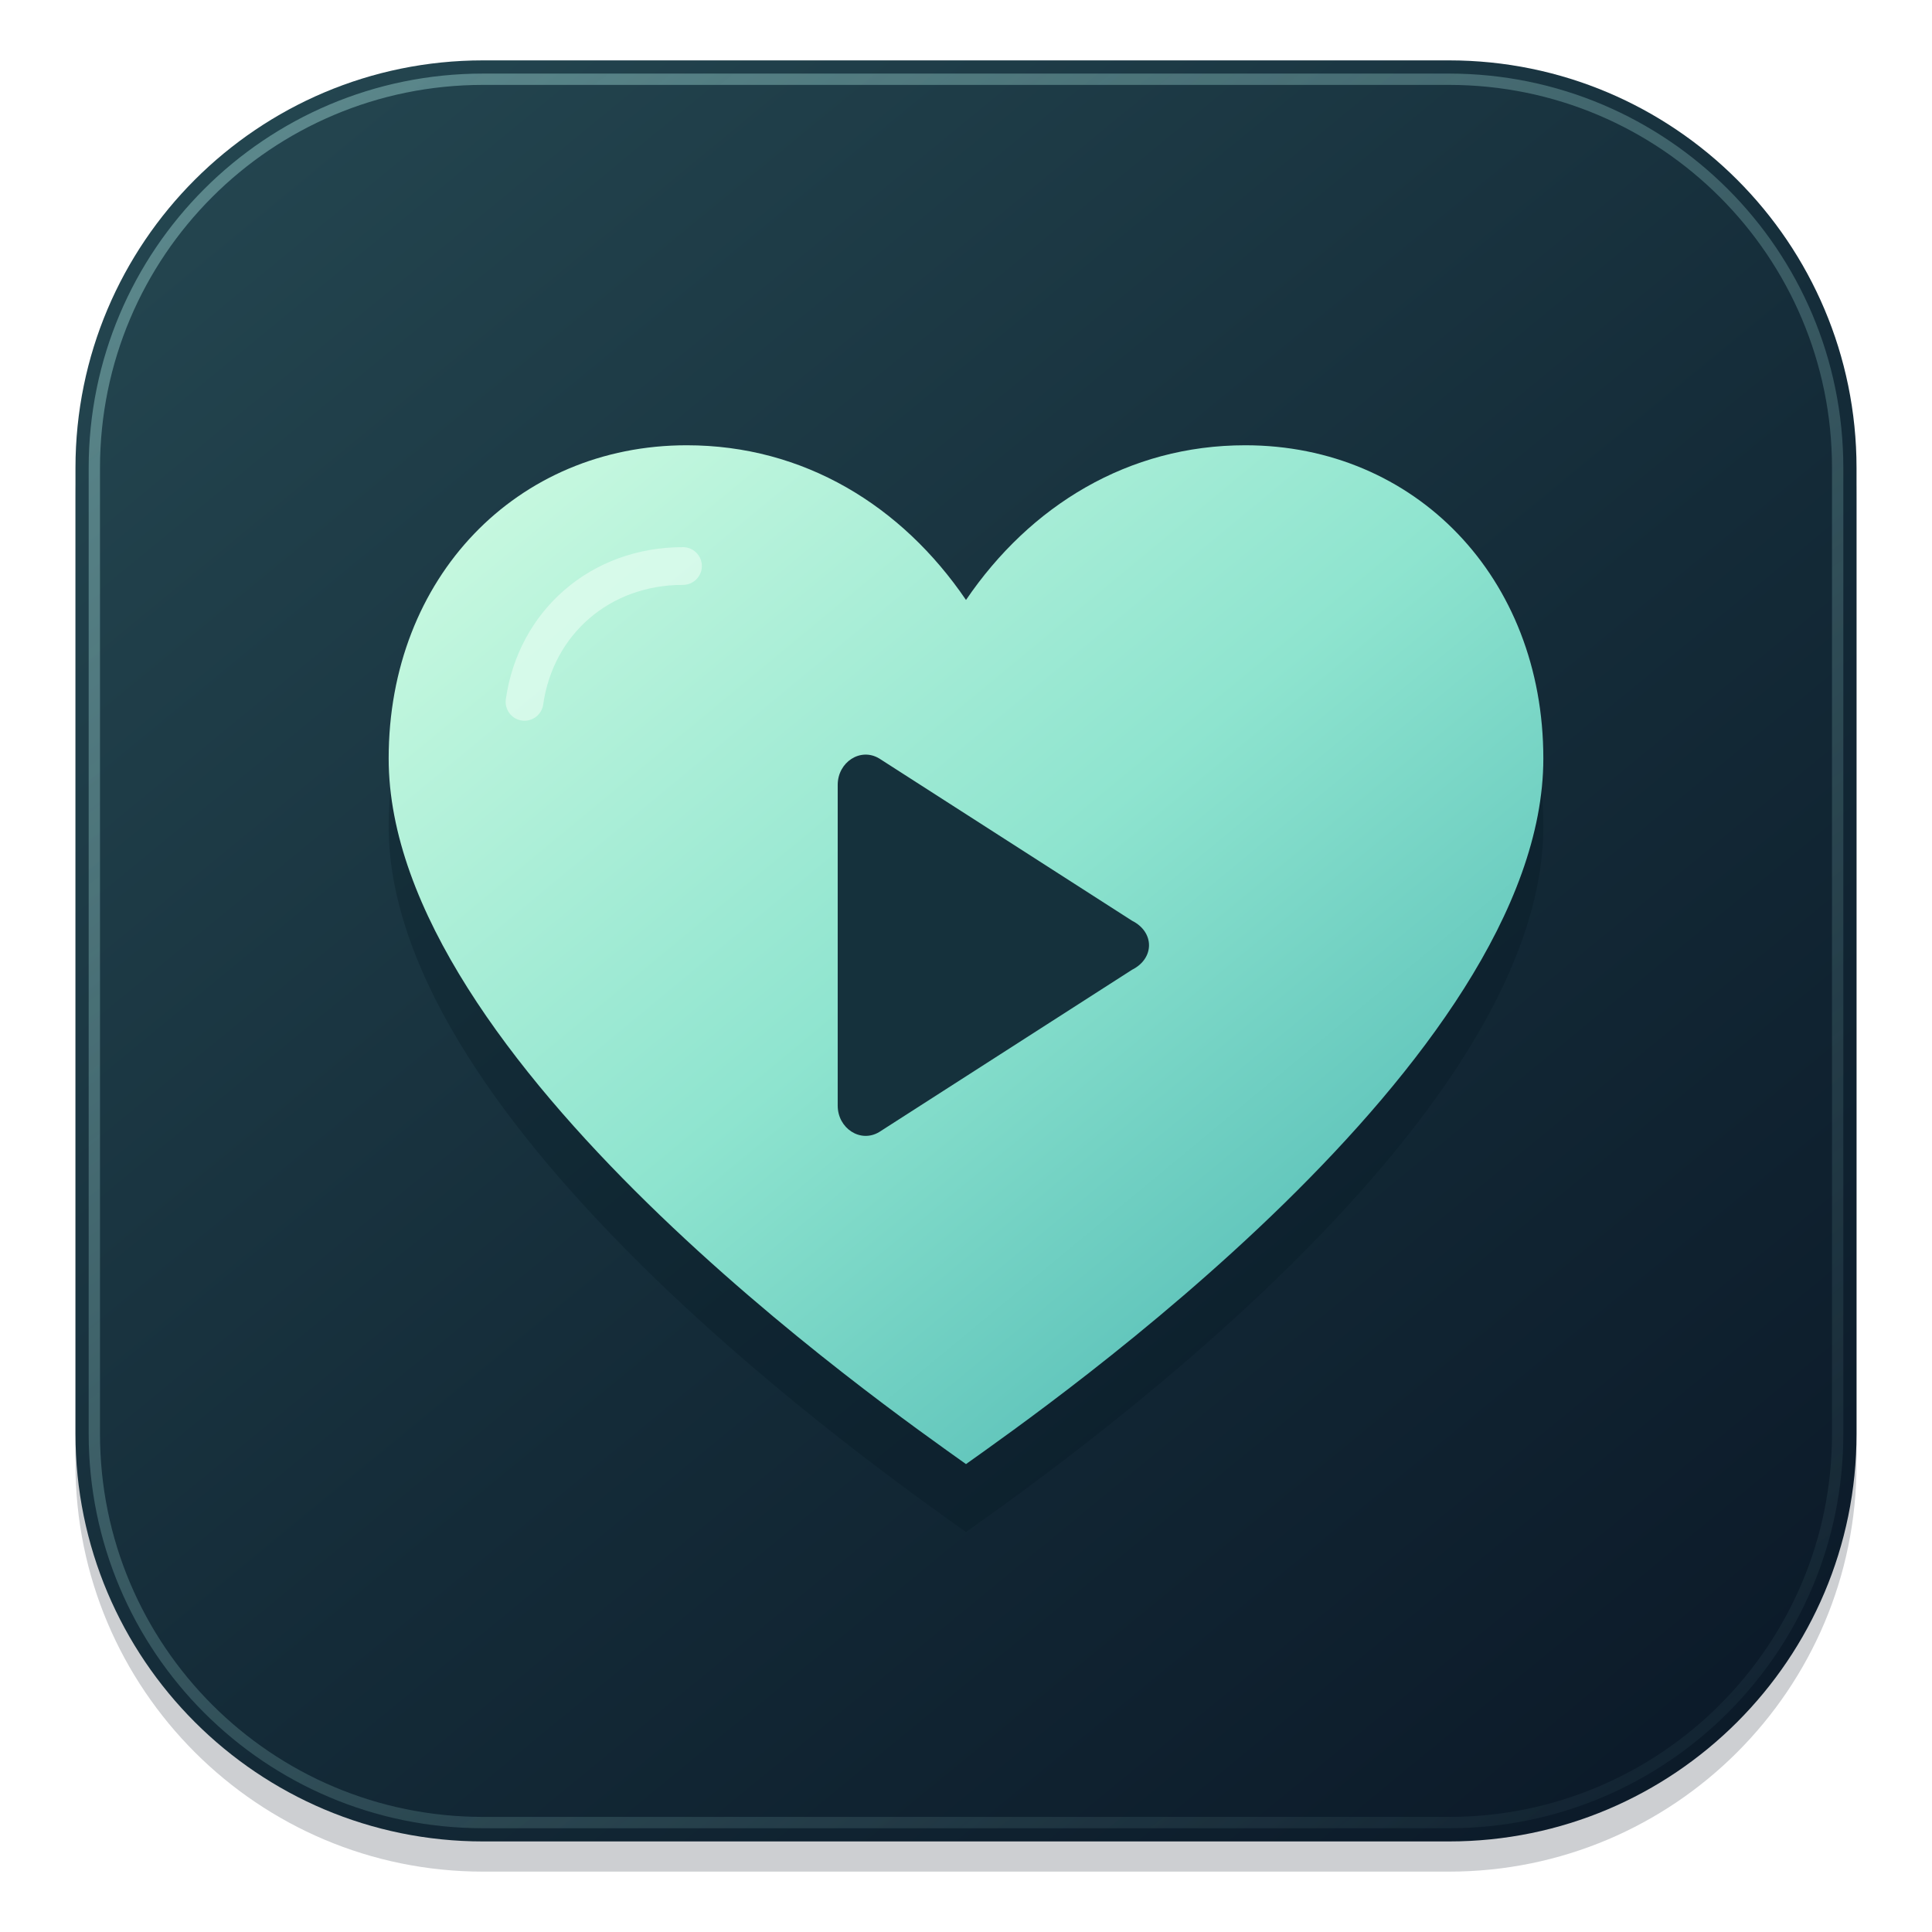
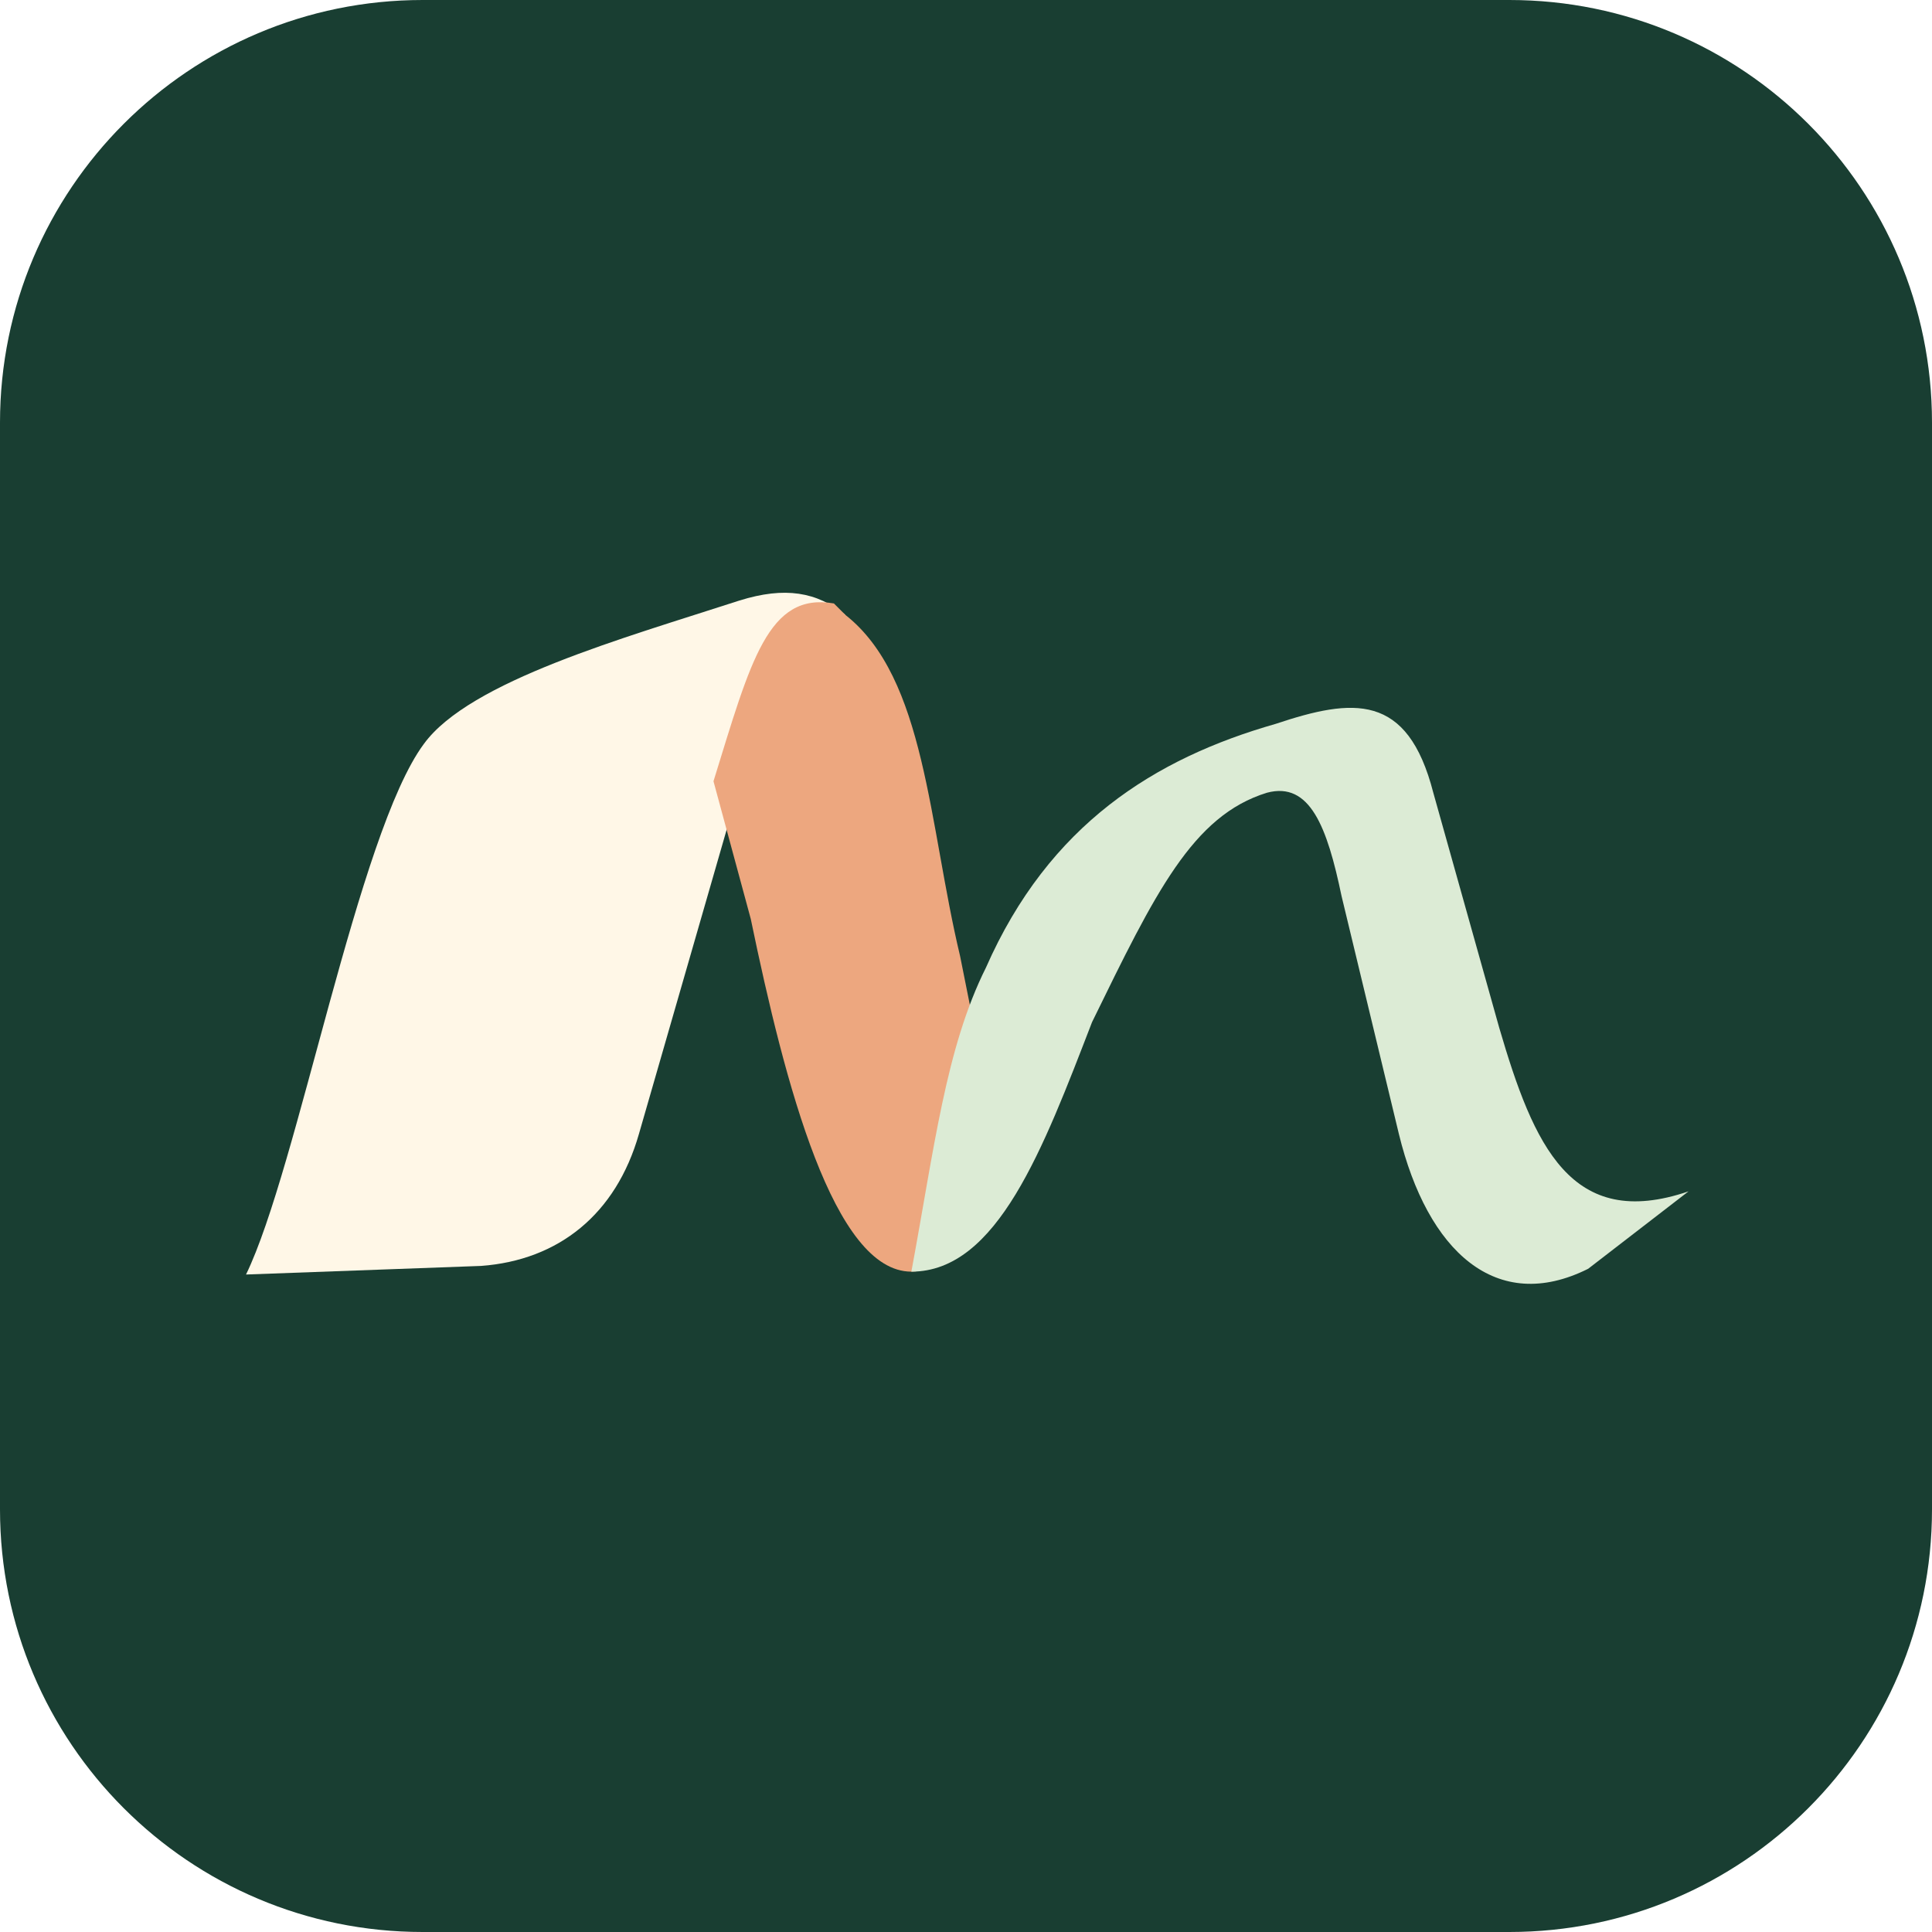
<svg xmlns="http://www.w3.org/2000/svg" width="512" height="512" viewBox="0 0 512 512">
-   <defs>
-     <linearGradient id="tile" x1="60" y1="24" x2="448" y2="496" gradientUnits="userSpaceOnUse">
-       <stop stop-color="#244650" />
-       <stop offset=".55" stop-color="#142b38" />
-       <stop offset="1" stop-color="#0b1928" />
-     </linearGradient>
-     <linearGradient id="heart" x1="140" y1="126" x2="352" y2="382" gradientUnits="userSpaceOnUse">
-       <stop stop-color="#c6f8df" />
-       <stop offset=".5" stop-color="#8ee4cf" />
-       <stop offset="1" stop-color="#4fb9b4" />
-     </linearGradient>
-     <linearGradient id="edge" x1="78" y1="32" x2="420" y2="490" gradientUnits="userSpaceOnUse">
-       <stop stop-color="#92c9c7" stop-opacity=".5" />
-       <stop offset="1" stop-color="#92c9c7" stop-opacity=".05" />
-     </linearGradient>
-   </defs>
-   <rect x="20" y="24" width="472" height="472" rx="108" fill="#07131f" fill-opacity=".2" />
-   <rect x="20" y="16" width="472" height="472" rx="108" fill="url(#tile)" />
-   <rect x="25" y="21" width="462" height="462" rx="103" fill="none" stroke="url(#edge)" stroke-width="3" />
-   <path d="M256 397C235 382 103 290 103 210C103 162 137 127 182 127C213 127 239 143 256 168C273 143 299 127 330 127C375 127 409 162 409 210C409 290 277 382 256 397Z" fill="#061924" fill-opacity=".3" transform="translate(0 9)" />
-   <path d="M256 388C235 373 103 281 103 201C103 153 137 118 182 118C213 118 239 134 256 159C273 134 299 118 330 118C375 118 409 153 409 201C409 281 277 373 256 388Z" fill="url(#heart)" />
-   <path d="M233 201C228 198 222 202 222 208V293C222 299 228 303 233 300L300 257C306 254 306 247 300 244Z" fill="#15313c" />
-   <path d="M139 186C142 165 159 150 181 150" fill="none" stroke="#effff5" stroke-opacity=".55" stroke-width="10" stroke-linecap="round" />
+   <rect width="512" height="512" rx="112" fill="#193e32" />
+   <g transform="translate(50 128) scale(.76)">
+     <path fill="#fff7e7" d="M20 276C38 239 59 122 82 91C98 69 152 54 192 41C208 36 219 38 229 46C207 50 198 77 189 116L157 227C149 255 129 271 102 273Z" />
+     <path fill="#eda77f" d="M229 46C257 68 258 119 269 165L282 230C280 253 266 275 252 275C225 275 208 210 196 152L183 104C196 62 202 38 225 42Z" />
+     <path fill="#dcebd5" d="M252 275C282 275 298 232 315 188C337 143 350 116 376 108C391 104 397 120 402 144L422 227C432 268 456 290 488 274L523 247C482 261 469 231 457 190L434 108C425 73 406 75 379 84C337 96 300 119 278 169C264 197 260 232 252 275Z" />
+   </g>
</svg>
